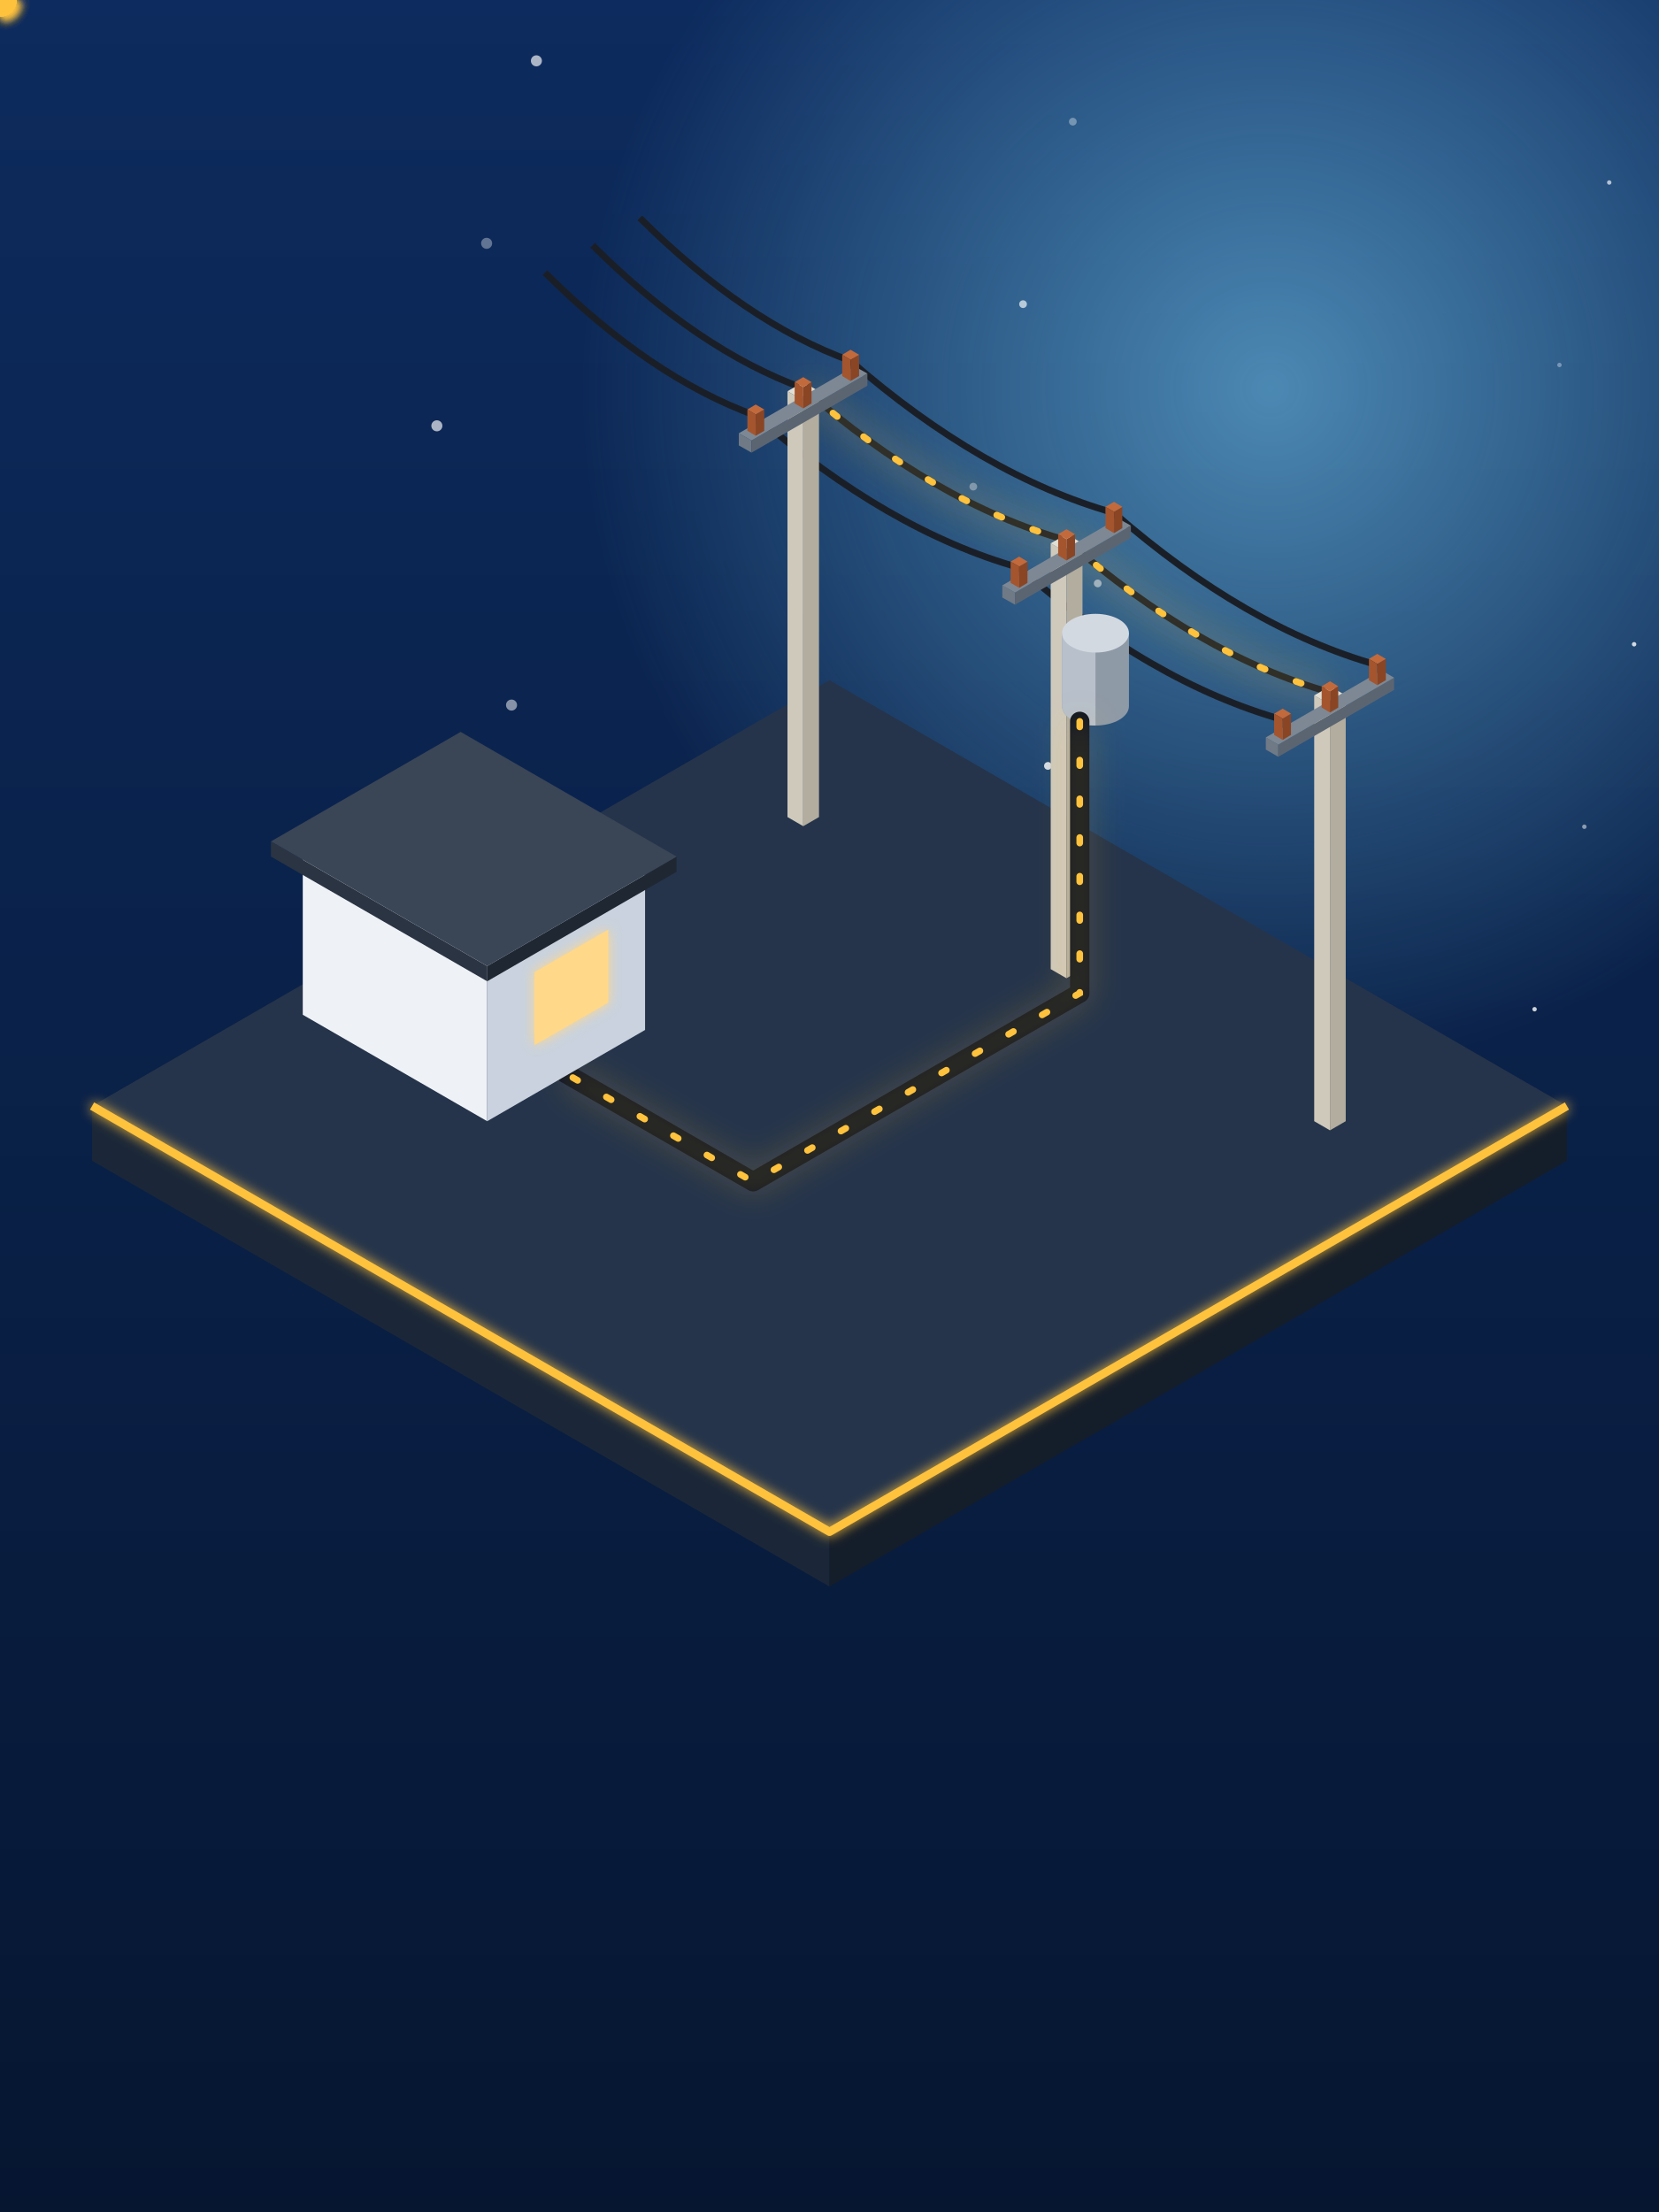
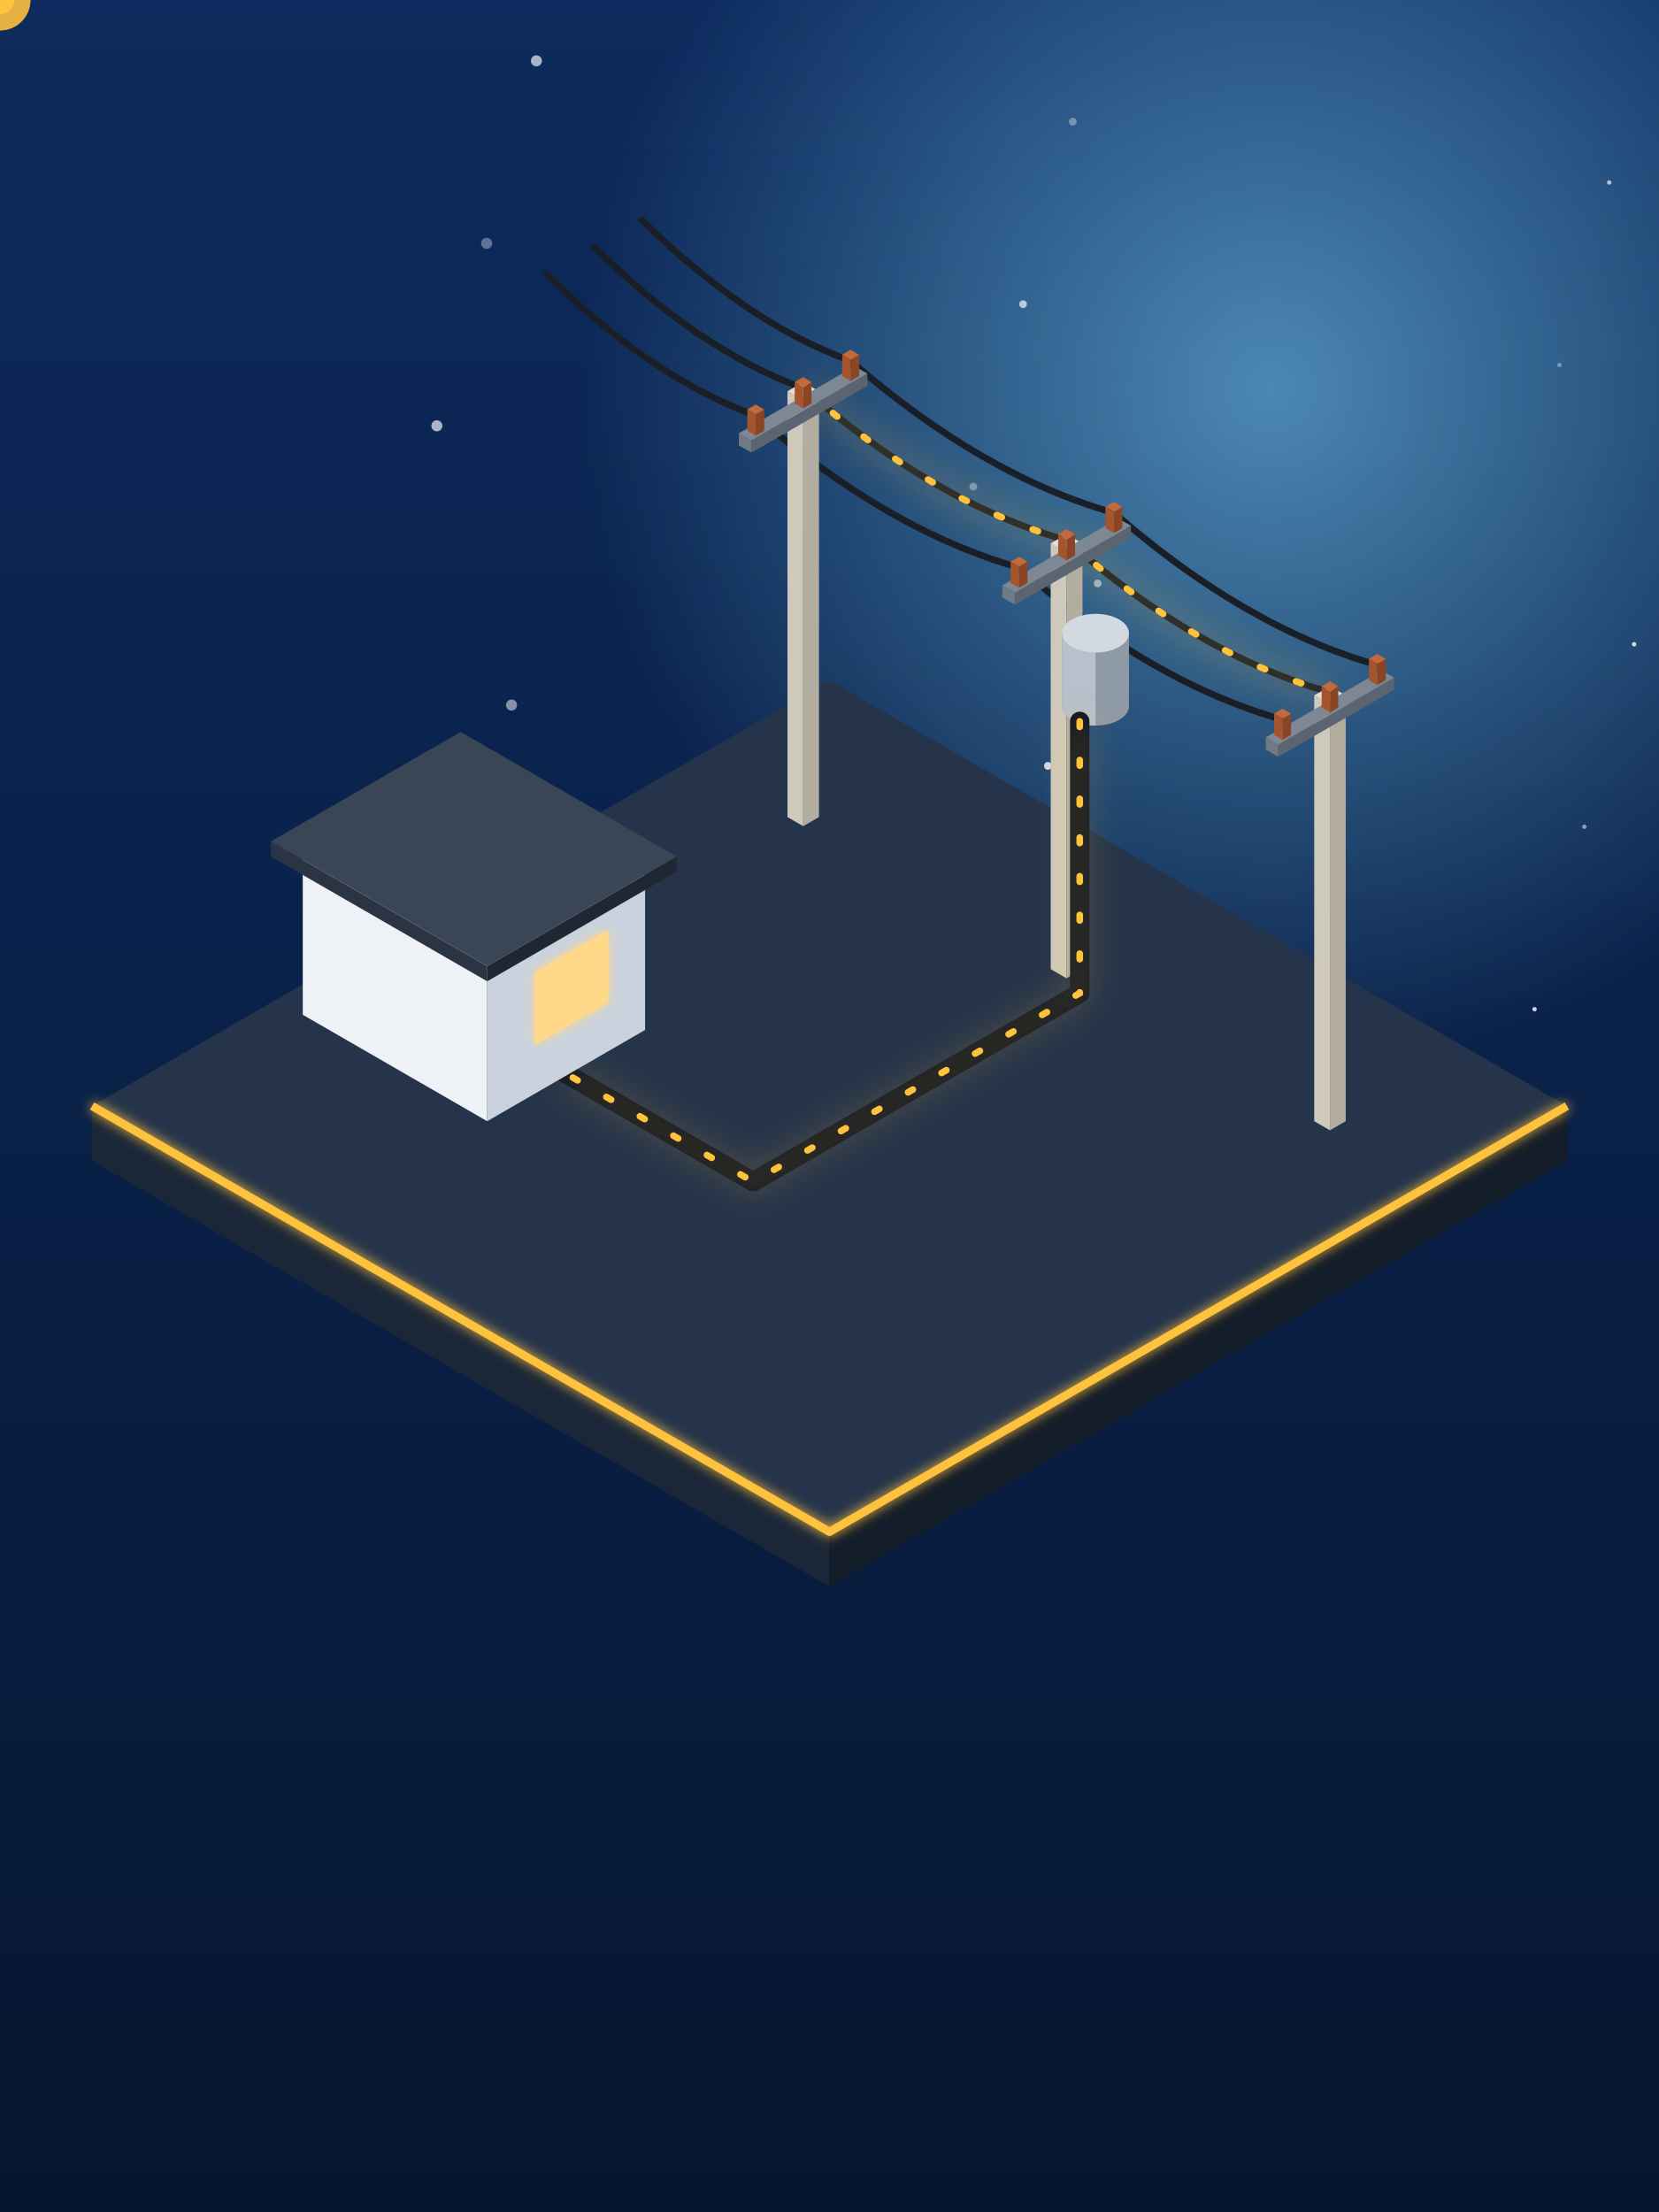
<svg xmlns="http://www.w3.org/2000/svg" viewBox="0 0 600 800" width="600" height="800">
  <defs>
    <linearGradient id="cielo" x1="0" y1="0" x2="0" y2="1">
      <stop offset="0" stop-color="#0d2b5e" />
      <stop offset="1" stop-color="#061631" />
    </linearGradient>
    <radialGradient id="luz" cx=".5" cy=".5" r=".5">
      <stop offset="0" stop-color="#7fd8ff" stop-opacity=".55" />
      <stop offset="1" stop-color="#7fd8ff" stop-opacity="0" />
    </radialGradient>
  </defs>
  <rect width="600" height="800" fill="url(#cielo)" />
  <circle cx="460" cy="140" r="252" fill="url(#luz)" />
  <circle cx="0" cy="0" r="0.8" fill="#fff" opacity="0.35">
    <animate attributeName="opacity" values=".2;1;.2" dur="2s" repeatCount="indefinite" />
  </circle>
  <circle cx="397" cy="211" r="1.4" fill="#fff" opacity="0.5" />
  <circle cx="194" cy="22" r="2" fill="#fff" opacity="0.65" />
  <circle cx="591" cy="233" r="0.8" fill="#fff" opacity="0.8" />
  <circle cx="388" cy="44" r="1.4" fill="#fff" opacity="0.35" />
  <circle cx="185" cy="255" r="2" fill="#fff" opacity="0.5">
    <animate attributeName="opacity" values=".2;1;.2" dur="4s" repeatCount="indefinite" />
  </circle>
  <circle cx="582" cy="66" r="0.8" fill="#fff" opacity="0.65" />
  <circle cx="379" cy="277" r="1.4" fill="#fff" opacity="0.8" />
  <circle cx="176" cy="88" r="2" fill="#fff" opacity="0.35" />
  <circle cx="573" cy="299" r="0.8" fill="#fff" opacity="0.5" />
  <circle cx="370" cy="110" r="1.4" fill="#fff" opacity="0.65">
    <animate attributeName="opacity" values=".2;1;.2" dur="3s" repeatCount="indefinite" />
  </circle>
  <circle cx="167" cy="321" r="2" fill="#fff" opacity="0.8" />
  <circle cx="564" cy="132" r="0.8" fill="#fff" opacity="0.35" />
  <circle cx="361" cy="343" r="1.4" fill="#fff" opacity="0.5" />
  <circle cx="158" cy="154" r="2" fill="#fff" opacity="0.65" />
  <circle cx="555" cy="365" r="0.8" fill="#fff" opacity="0.8">
    <animate attributeName="opacity" values=".2;1;.2" dur="2s" repeatCount="indefinite" />
  </circle>
  <circle cx="352" cy="176" r="1.4" fill="#fff" opacity="0.35" />
  <circle cx="149" cy="387" r="2" fill="#fff" opacity="0.5" />
  <defs>
    <linearGradient id="panel" x1="0" y1="0" x2="1" y2="1">
      <stop offset="0" stop-color="#2c63c9" />
      <stop offset=".55" stop-color="#173f93" />
      <stop offset="1" stop-color="#0d2b6e" />
    </linearGradient>
    <radialGradient id="sol" cx=".5" cy=".5" r=".5">
      <stop offset="0" stop-color="#fff3c4" />
      <stop offset=".45" stop-color="#ffc23d" />
      <stop offset="1" stop-color="#f0a500" stop-opacity="0" />
    </radialGradient>
    <filter id="brillo" x="-50%" y="-50%" width="200%" height="200%">
      <feGaussianBlur stdDeviation="6" />
    </filter>
    <filter id="brilloChico" x="-100%" y="-100%" width="300%" height="300%">
      <feGaussianBlur stdDeviation="2.2" result="b" />
      <feMerge>
        <feMergeNode in="b" />
        <feMergeNode in="SourceGraphic" />
      </feMerge>
    </filter>
    <filter id="halo" x="-100%" y="-100%" width="300%" height="300%">
      <feGaussianBlur stdDeviation="18" />
    </filter>
    <linearGradient id="papel" x1="0" y1="0" x2="0" y2="1">
      <stop offset="0" stop-color="#ffffff" />
      <stop offset="1" stop-color="#e9eef5" />
    </linearGradient>
    <radialGradient id="moneda" cx=".35" cy=".35" r=".7">
      <stop offset="0" stop-color="#ffe7a3" />
      <stop offset=".6" stop-color="#f0a500" />
      <stop offset="1" stop-color="#c47f00" />
    </radialGradient>
  </defs>
  <polygon points="33.3,419.8 300,573.8 300,554 33.3,400" fill="#1b2738" />
  <polygon points="566.7,419.8 300,573.8 300,554 566.7,400" fill="#141d2a" />
  <polygon points="300,246 566.7,400 300,554 33.3,400" fill="#25344b" />
  <polyline points="33.3,400 300,554 566.7,400" fill="none" stroke="#ffc23d" stroke-width="3" stroke-linejoin="round" filter="url(#brilloChico)" />
  <path d="M307.6 130.5 Q355.3 172 402.9 185.5" fill="none" stroke="#1a1f27" stroke-width="2.4" />
  <path d="M402.9 185.5 Q450.5 227 498.1 240.5" fill="none" stroke="#1a1f27" stroke-width="2.4" />
  <path d="M231.4 78.8 Q269.5 116.7 307.6 130.5" fill="none" stroke="#1a1f27" stroke-width="2.4" />
  <path d="M290.5 140.4 Q338.1 181.9 385.7 195.4" fill="none" stroke="#1a1f27" stroke-width="2.4" />
  <path d="M290.5 140.4 Q338.1 181.9 385.7 195.4" fill="none" stroke="#ffc23d" stroke-width="7" stroke-opacity=".22" filter="url(#brillo)" />
  <path d="M290.5 140.4 Q338.1 181.9 385.7 195.4" fill="none" stroke="#ffc23d" stroke-width="2.4" stroke-dasharray="2 12" stroke-linecap="round">
    <animate attributeName="stroke-dashoffset" from="28" to="0" dur="1s" repeatCount="indefinite" />
  </path>
-   <circle r="6" fill="#ffc23d" filter="url(#brilloChico)">
+   <g>
    <animateMotion dur="3.4s" begin="0s" repeatCount="indefinite" path="M290.5 140.4 Q338.1 181.9 385.7 195.4" />
-   </circle>
-   <circle r="6" fill="#ffc23d" filter="url(#brilloChico)">
+     <circle r="11" fill="#ffc23d" opacity=".28" />
+     <circle r="5" fill="#ffc23d" />
+   </g>
+   <g>
    <animateMotion dur="3.4s" begin="-1.7s" repeatCount="indefinite" path="M290.5 140.4 Q338.1 181.9 385.7 195.4" />
-   </circle>
+     <circle r="11" fill="#ffc23d" opacity=".28" />
+     <circle r="5" fill="#ffc23d" />
+   </g>
  <path d="M385.7 195.4 Q433.4 236.9 481 250.4" fill="none" stroke="#1a1f27" stroke-width="2.4" />
  <path d="M385.7 195.4 Q433.4 236.9 481 250.4" fill="none" stroke="#ffc23d" stroke-width="7" stroke-opacity=".22" filter="url(#brillo)" />
  <path d="M385.7 195.4 Q433.4 236.9 481 250.4" fill="none" stroke="#ffc23d" stroke-width="2.4" stroke-dasharray="2 12" stroke-linecap="round">
    <animate attributeName="stroke-dashoffset" from="28" to="0" dur="1s" repeatCount="indefinite" />
  </path>
-   <circle r="6" fill="#ffc23d" filter="url(#brilloChico)">
+   <g>
    <animateMotion dur="3.4s" begin="0s" repeatCount="indefinite" path="M385.7 195.4 Q433.4 236.9 481 250.4" />
-   </circle>
-   <circle r="6" fill="#ffc23d" filter="url(#brilloChico)">
+     <circle r="11" fill="#ffc23d" opacity=".28" />
+     <circle r="5" fill="#ffc23d" />
+   </g>
+   <g>
    <animateMotion dur="3.4s" begin="-1.7s" repeatCount="indefinite" path="M385.7 195.4 Q433.4 236.9 481 250.4" />
-   </circle>
+     <circle r="11" fill="#ffc23d" opacity=".28" />
+     <circle r="5" fill="#ffc23d" />
+   </g>
  <path d="M214.3 88.7 Q252.4 126.6 290.5 140.4" fill="none" stroke="#1a1f27" stroke-width="2.4" />
  <path d="M273.3 150.3 Q321 191.8 368.6 205.3" fill="none" stroke="#1a1f27" stroke-width="2.4" />
  <path d="M368.6 205.3 Q416.2 246.8 463.9 260.3" fill="none" stroke="#1a1f27" stroke-width="2.4" />
  <path d="M197.1 98.6 Q235.2 136.5 273.3 150.3" fill="none" stroke="#1a1f27" stroke-width="2.4" />
  <polygon points="284.8,295.5 290.5,298.8 290.5,144.8 284.8,141.5" fill="#cfc9bc" />
  <polygon points="296.2,295.5 290.5,298.8 290.5,144.8 296.2,141.5" fill="#b3ad9f" />
  <polygon points="290.5,138.2 296.2,141.5 290.5,144.8 284.8,141.5" fill="#e3ded3" />
  <polygon points="267.2,161.1 271.8,163.7 271.8,159.3 267.2,156.7" fill="#6f7a86" />
  <polygon points="313.7,139.5 271.8,163.7 271.8,159.3 313.7,135.1" fill="#5b6571" />
  <polygon points="309.1,132.5 313.7,135.1 271.8,159.3 267.2,156.7" fill="#7d8894" />
  <polygon points="304.6,136 307.6,137.8 307.6,130.1 304.6,128.3" fill="#a4552e" />
  <polygon points="310.7,136 307.6,137.8 307.6,130.1 310.7,128.3" fill="#8a4524" />
  <polygon points="307.6,126.5 310.7,128.3 307.6,130.1 304.6,128.3" fill="#c26a3c" />
  <polygon points="287.4,145.9 290.5,147.7 290.5,140 287.4,138.2" fill="#a4552e" />
  <polygon points="293.5,145.9 290.5,147.7 290.5,140 293.5,138.2" fill="#8a4524" />
  <polygon points="290.5,136.4 293.5,138.2 290.5,140 287.4,138.2" fill="#c26a3c" />
  <polygon points="270.3,155.8 273.3,157.6 273.3,149.9 270.3,148.1" fill="#a4552e" />
  <polygon points="276.4,155.8 273.3,157.6 273.3,149.9 276.4,148.1" fill="#8a4524" />
  <polygon points="273.3,146.3 276.4,148.1 273.3,149.9 270.3,148.1" fill="#c26a3c" />
  <polygon points="380,350.5 385.7,353.8 385.7,199.8 380,196.5" fill="#cfc9bc" />
  <polygon points="391.5,350.5 385.7,353.8 385.7,199.8 391.5,196.5" fill="#b3ad9f" />
  <polygon points="385.7,193.2 391.5,196.5 385.7,199.8 380,196.5" fill="#e3ded3" />
  <polygon points="362.5,216.1 367.1,218.7 367.1,214.3 362.5,211.7" fill="#6f7a86" />
  <polygon points="409,194.5 367.1,218.7 367.1,214.3 409,190.1" fill="#5b6571" />
  <polygon points="404.4,187.5 409,190.1 367.1,214.3 362.5,211.7" fill="#7d8894" />
  <polygon points="399.8,191 402.9,192.8 402.9,185.1 399.8,183.3" fill="#a4552e" />
  <polygon points="405.9,191 402.9,192.8 402.9,185.1 405.9,183.3" fill="#8a4524" />
  <polygon points="402.9,181.5 405.9,183.3 402.9,185.1 399.8,183.3" fill="#c26a3c" />
  <polygon points="382.7,200.9 385.7,202.7 385.7,195 382.7,193.2" fill="#a4552e" />
  <polygon points="388.8,200.9 385.7,202.7 385.7,195 388.8,193.2" fill="#8a4524" />
  <polygon points="385.7,191.4 388.8,193.2 385.7,195 382.7,193.2" fill="#c26a3c" />
  <polygon points="365.5,210.8 368.6,212.6 368.6,204.9 365.5,203.1" fill="#a4552e" />
  <polygon points="371.6,210.8 368.6,212.6 368.6,204.9 371.6,203.1" fill="#8a4524" />
  <polygon points="368.6,201.3 371.6,203.1 368.6,204.9 365.5,203.1" fill="#c26a3c" />
  <path d="M384.1 255.4 L384.1 229 L408.3 229 L408.3 255.4 A12.1 7 0 0 1 384.1 255.4Z" fill="#8f9aa7" />
  <path d="M384.1 255.4 L384.1 229 L396.2 229 L396.2 262.4 A12.1 7 0 0 1 384.1 255.4Z" fill="#b7c0cb" />
  <ellipse cx="396.2" cy="229" rx="12.1" ry="7" fill="#d3d9e1" />
  <polygon points="475.3,405.5 481,408.8 481,254.8 475.3,251.5" fill="#cfc9bc" />
  <polygon points="486.7,405.5 481,408.8 481,254.8 486.7,251.5" fill="#b3ad9f" />
  <polygon points="481,248.2 486.7,251.5 481,254.8 475.3,251.5" fill="#e3ded3" />
  <polygon points="457.8,271.1 462.3,273.7 462.3,269.3 457.8,266.7" fill="#6f7a86" />
  <polygon points="504.2,249.5 462.3,273.7 462.3,269.3 504.2,245.1" fill="#5b6571" />
  <polygon points="499.7,242.5 504.2,245.1 462.3,269.3 457.8,266.7" fill="#7d8894" />
  <polygon points="495.1,246 498.1,247.8 498.1,240.1 495.1,238.3" fill="#a4552e" />
  <polygon points="501.2,246 498.1,247.8 498.1,240.1 501.2,238.3" fill="#8a4524" />
  <polygon points="498.1,236.5 501.2,238.3 498.1,240.1 495.1,238.3" fill="#c26a3c" />
  <polygon points="478,255.9 481,257.7 481,250 478,248.2" fill="#a4552e" />
  <polygon points="484,255.9 481,257.7 481,250 484,248.2" fill="#8a4524" />
  <polygon points="481,246.4 484,248.2 481,250 478,248.2" fill="#c26a3c" />
  <polygon points="460.8,265.8 463.9,267.6 463.9,259.9 460.8,258.1" fill="#a4552e" />
  <polygon points="466.9,265.8 463.9,267.6 463.9,259.9 466.9,258.1" fill="#8a4524" />
  <polygon points="463.9,256.3 466.9,258.1 463.9,259.9 460.8,258.1" fill="#c26a3c" />
  <path d="M390.5 260.9 L390.5 359.2 L272.4 427.4 L204.7 388.3" fill="none" stroke="#0f1622" stroke-width="7" stroke-linecap="round" stroke-linejoin="round" />
  <path d="M390.5 260.9 L390.5 359.2 L272.4 427.4 L204.7 388.3" fill="none" stroke="#ffc23d" stroke-width="7" stroke-opacity=".22" filter="url(#brillo)" />
  <path d="M390.5 260.9 L390.5 359.2 L272.4 427.4 L204.7 388.3" fill="none" stroke="#ffc23d" stroke-width="2.4" stroke-dasharray="2 12" stroke-linecap="round">
    <animate attributeName="stroke-dashoffset" from="28" to="0" dur="1s" repeatCount="indefinite" />
  </path>
-   <circle r="6" fill="#ffc23d" filter="url(#brilloChico)">
+   <g>
    <animateMotion dur="4s" begin="0s" repeatCount="indefinite" path="M390.5 260.9 L390.5 359.2 L272.4 427.4 L204.7 388.3" />
-   </circle>
-   <circle r="6" fill="#ffc23d" filter="url(#brilloChico)">
+     <circle r="11" fill="#ffc23d" opacity=".28" />
+     <circle r="5" fill="#ffc23d" />
+   </g>
+   <g>
    <animateMotion dur="4s" begin="-1.3s" repeatCount="indefinite" path="M390.5 260.9 L390.5 359.2 L272.4 427.4 L204.7 388.3" />
-   </circle>
-   <circle r="6" fill="#ffc23d" filter="url(#brilloChico)">
+     <circle r="11" fill="#ffc23d" opacity=".28" />
+     <circle r="5" fill="#ffc23d" />
+   </g>
+   <g>
    <animateMotion dur="4s" begin="-2.7s" repeatCount="indefinite" path="M390.5 260.9 L390.5 359.2 L272.4 427.4 L204.7 388.3" />
-   </circle>
+     <circle r="11" fill="#ffc23d" opacity=".28" />
+     <circle r="5" fill="#ffc23d" />
+   </g>
  <polygon points="109.5,367 176.2,405.5 176.2,348.3 109.5,309.8" fill="#eef2f7" />
  <polygon points="233.3,372.5 176.2,405.5 176.2,348.3 233.3,315.3" fill="#c9d2de" />
  <polygon points="166.6,276.8 233.3,315.3 176.2,348.3 109.5,309.8" fill="#ffffff" />
  <polygon points="220,362.6 193.3,378 193.3,351.6 220,336.2" fill="#ffd88a" filter="url(#brilloChico)" />
  <polygon points="98,309.8 176.2,354.9 176.2,349.4 98,304.3" fill="#2b3442" />
  <polygon points="244.7,315.3 176.2,354.9 176.2,349.4 244.7,309.8" fill="#1f2733" />
  <polygon points="166.6,264.7 244.7,309.8 176.2,349.4 98,304.3" fill="#3a4556" />
</svg>
